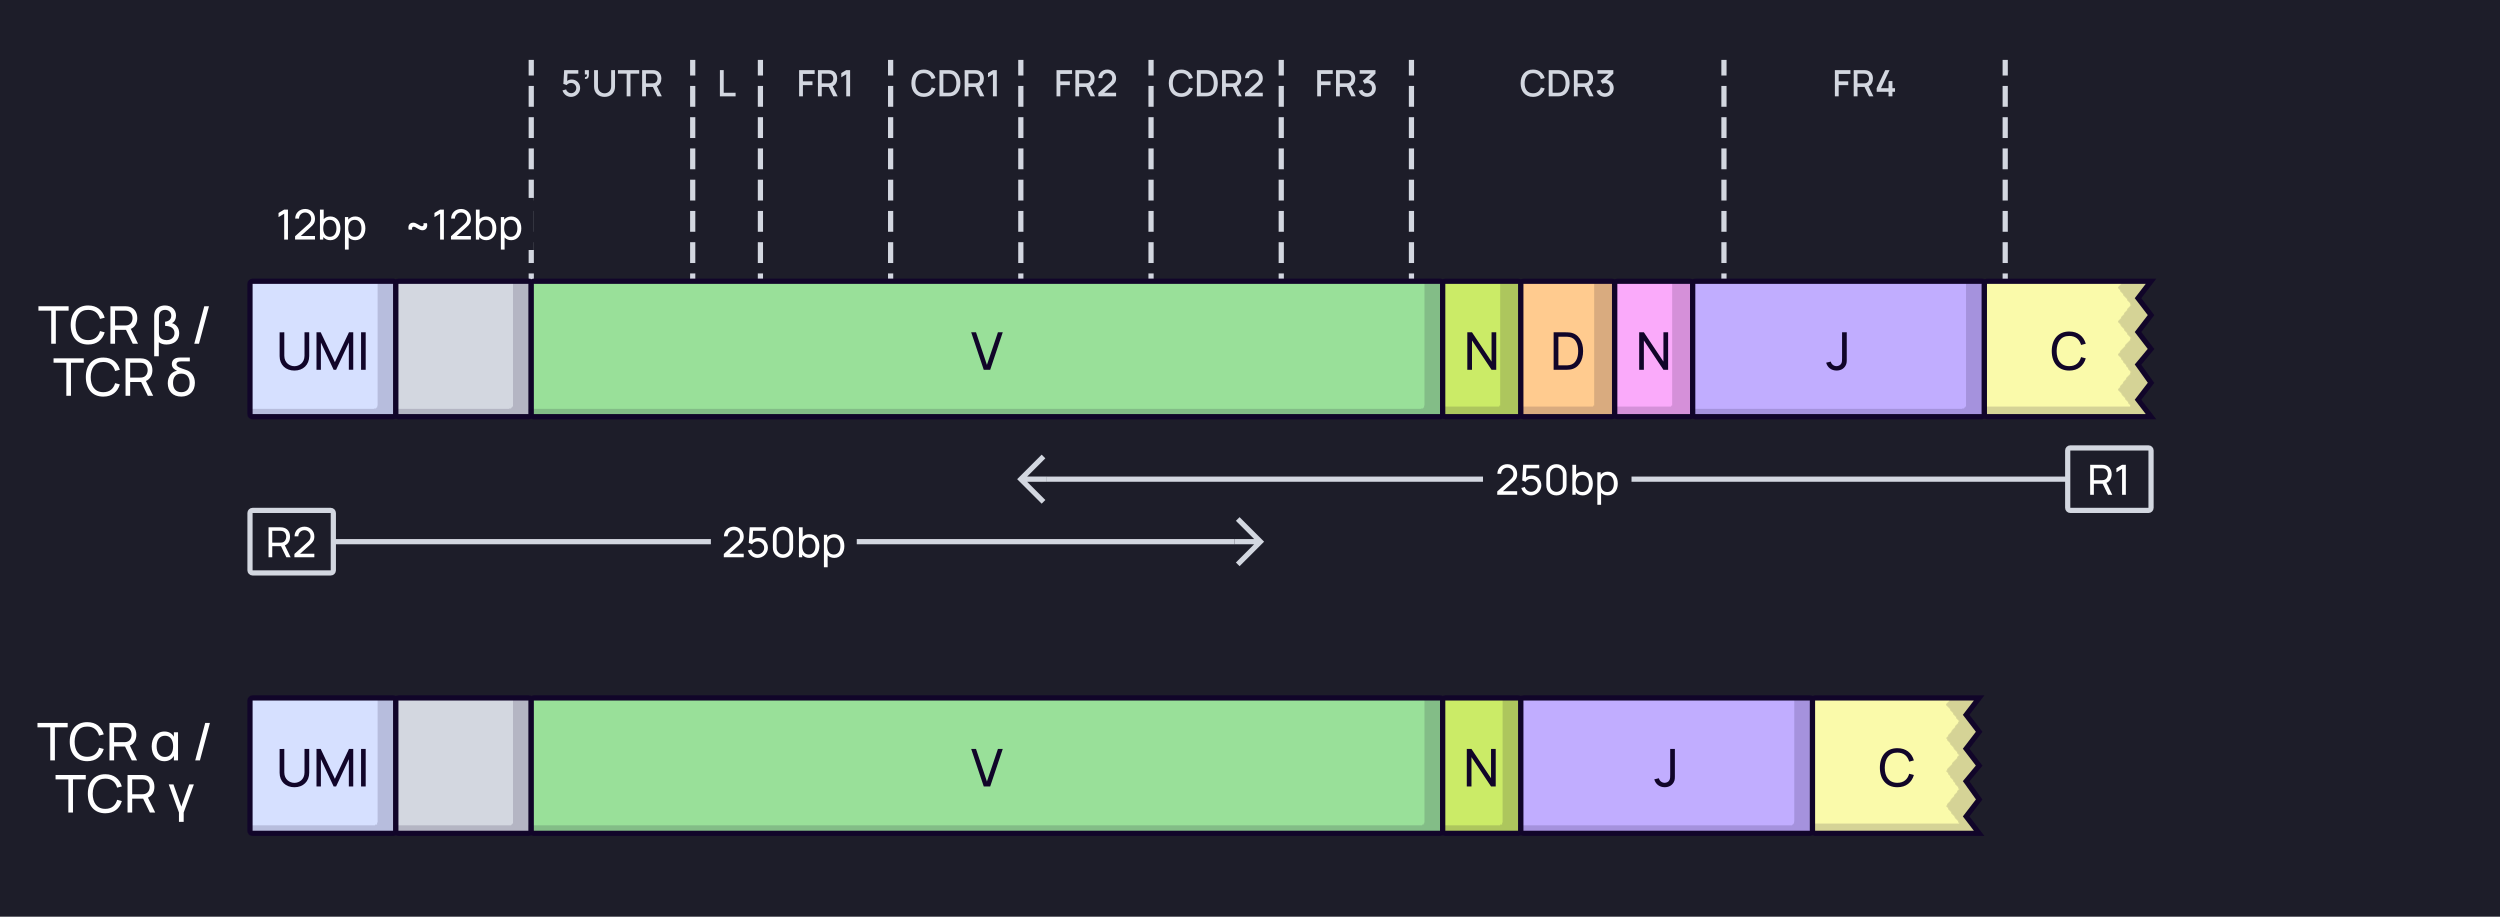
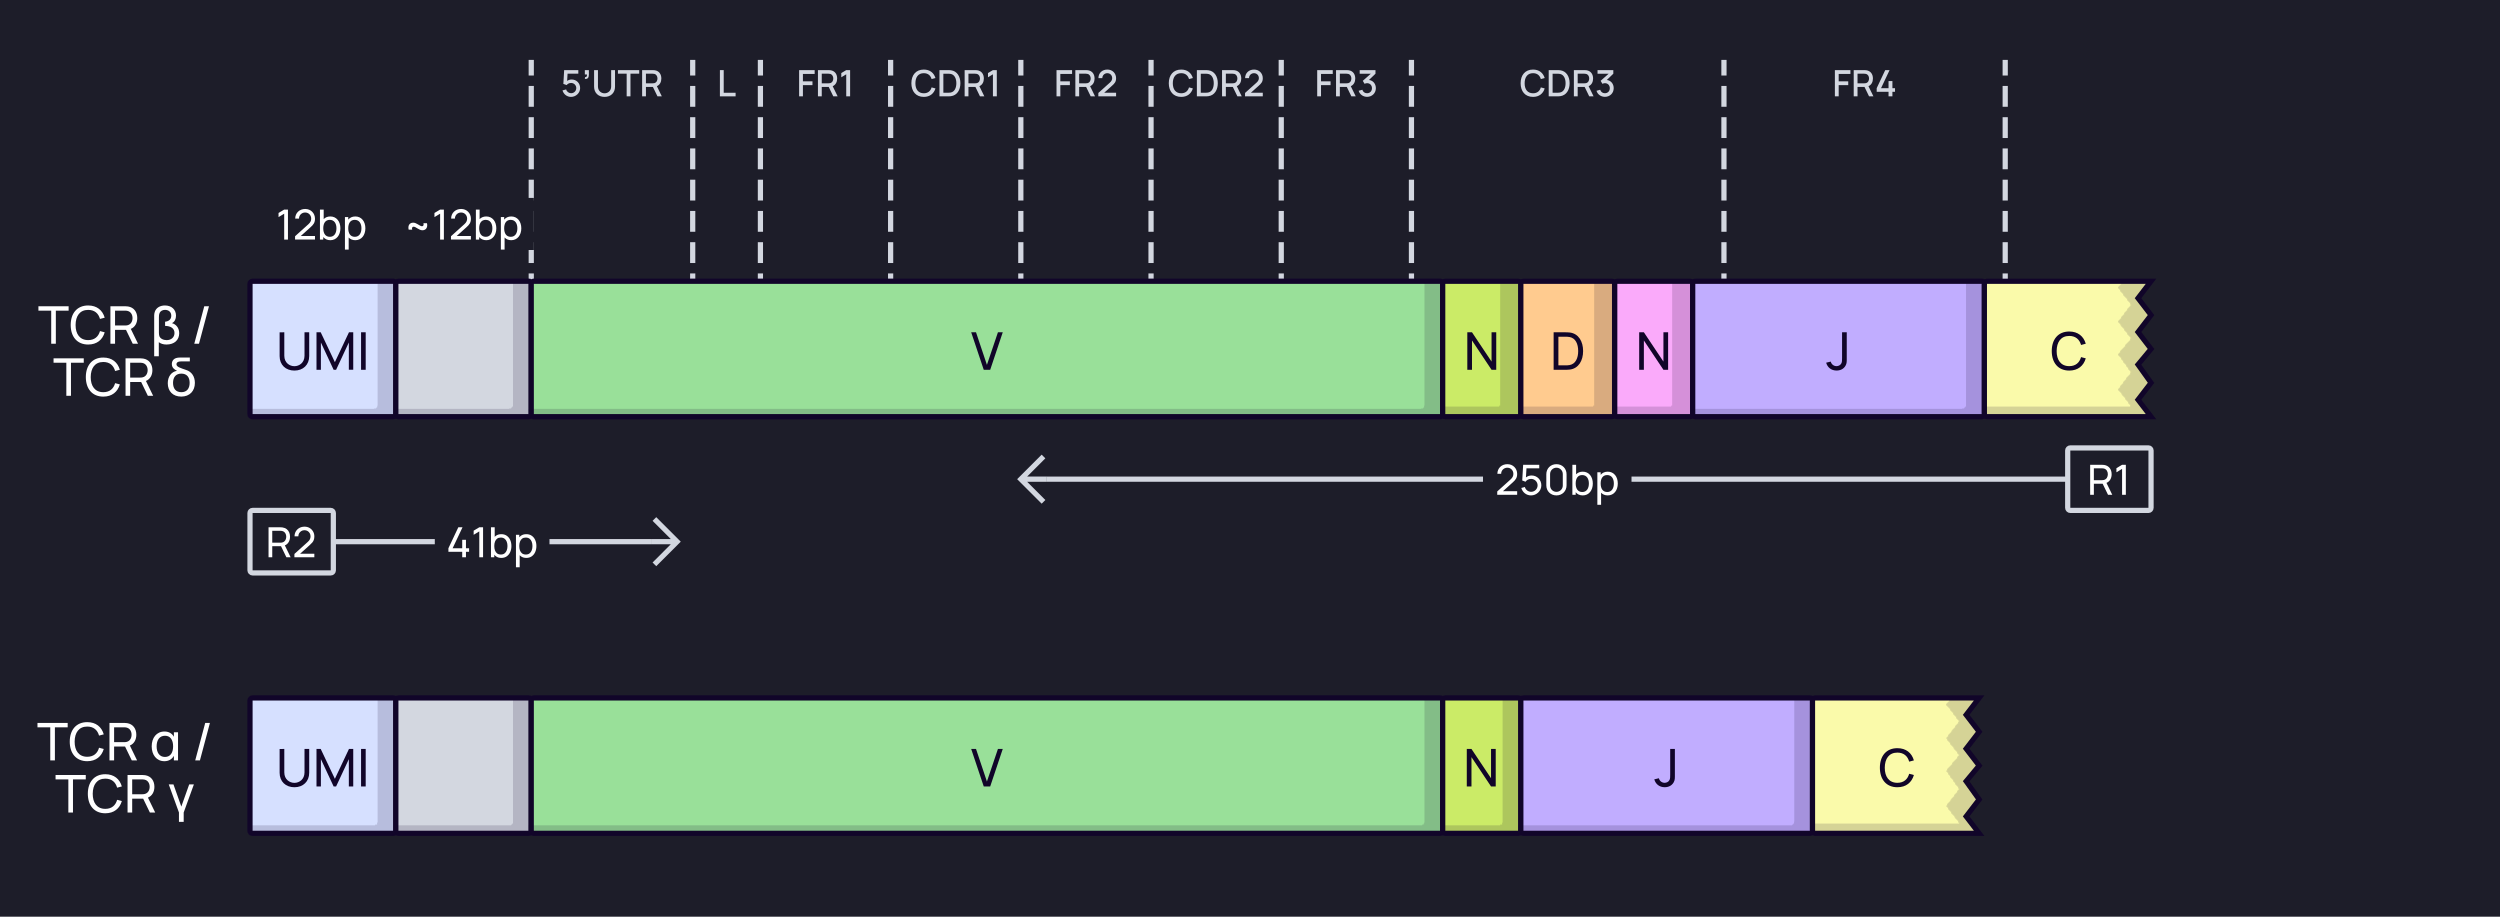
<svg xmlns="http://www.w3.org/2000/svg" width="960" height="352" viewBox="0 0 960 352" fill="none">
  <rect width="960" height="352" fill="#1D1D29" />
  <path d="M204 112V24" stroke="#D3D7E0" stroke-width="2" stroke-linecap="square" stroke-dasharray="6 6" />
  <path d="M219.268 37.21C221.151 37.21 222.768 35.705 222.768 33.829C222.768 31.939 221.382 30.525 219.499 30.525C218.904 30.525 218.274 30.714 217.777 31.071L217.945 28.299H222.075V26.92H216.636L216.328 32.219L217.602 32.667C217.917 32.247 218.484 31.855 219.31 31.855C220.388 31.855 221.291 32.723 221.291 33.829C221.291 34.907 220.416 35.796 219.31 35.796C218.47 35.796 217.637 35.229 217.406 34.333L215.999 34.711C216.412 36.181 217.714 37.21 219.268 37.21ZM224.672 29.629L224.581 30.28C225.589 30.462 226.128 29.846 226.128 28.747V26.92H224.581V28.607H225.386C225.456 29.202 225.281 29.678 224.672 29.629ZM232.15 37.21C234.523 37.21 236.168 35.663 236.168 33.29V26.92H234.684V33.213C234.684 34.914 233.417 35.831 232.15 35.831C230.897 35.831 229.616 34.935 229.616 33.213V26.92L228.132 26.927V33.29C228.132 35.663 229.777 37.21 232.15 37.21ZM240.639 37H242.102V28.299H245.455V26.92H237.286V28.299H240.639V37ZM246.576 37H248.039V33.381H250.713L252.47 37H254.143L252.239 33.094C253.38 32.597 253.954 31.491 253.954 30.147C253.954 28.516 253.114 27.235 251.427 26.976C251.161 26.934 250.846 26.92 250.65 26.92H246.576V37ZM248.039 31.995V28.299H250.594C250.776 28.299 251.021 28.313 251.231 28.369C252.127 28.579 252.463 29.405 252.463 30.147C252.463 30.889 252.127 31.715 251.231 31.932C251.021 31.981 250.776 31.995 250.594 31.995H248.039Z" fill="#D3D7E0" />
  <path d="M266 112V24" stroke="#D3D7E0" stroke-width="2" stroke-linecap="square" stroke-dasharray="6 6" />
  <path d="M276.442 37H282.469V35.621H277.905V26.92H276.442V37Z" fill="#D3D7E0" />
  <path d="M292 112V24" stroke="#D3D7E0" stroke-width="2" stroke-linecap="square" stroke-dasharray="6 6" />
  <path d="M306.858 37H308.321V32.695H311.989V31.225H308.321V28.383H312.829V26.92H306.858V37ZM314.09 37H315.553V33.381H318.227L319.984 37H321.657L319.753 33.094C320.894 32.597 321.468 31.491 321.468 30.147C321.468 28.516 320.628 27.235 318.941 26.976C318.675 26.934 318.36 26.92 318.164 26.92H314.09V37ZM315.553 31.995V28.299H318.108C318.29 28.299 318.535 28.313 318.745 28.369C319.641 28.579 319.977 29.405 319.977 30.147C319.977 30.889 319.641 31.715 318.745 31.932C318.535 31.981 318.29 31.995 318.108 31.995H315.553ZM324.953 37H326.444V26.92H324.953L323.056 28.054V29.685L324.953 28.53V37Z" fill="#D3D7E0" />
  <path d="M342 112V24" stroke="#D3D7E0" stroke-width="2" stroke-linecap="square" stroke-dasharray="6 6" />
  <path d="M354.735 37.21C357.059 37.21 358.62 35.943 359.215 33.955L357.731 33.556C357.332 34.963 356.331 35.817 354.735 35.817C352.593 35.817 351.501 34.27 351.515 31.96C351.522 29.65 352.593 28.103 354.735 28.103C356.331 28.103 357.332 28.957 357.731 30.364L359.215 29.965C358.62 27.977 357.059 26.71 354.735 26.71C351.711 26.71 349.968 28.845 349.968 31.96C349.968 35.075 351.711 37.21 354.735 37.21ZM360.754 37H363.911C364.093 37 364.695 37 365.164 36.937C367.53 36.636 368.79 34.529 368.79 31.96C368.79 29.391 367.53 27.284 365.164 26.983C364.695 26.92 364.093 26.92 363.911 26.92H360.754V37ZM362.252 35.607V28.313H363.911C364.219 28.313 364.723 28.32 365.059 28.383C366.571 28.663 367.236 30.189 367.236 31.96C367.236 33.689 366.599 35.243 365.059 35.537C364.723 35.6 364.233 35.607 363.911 35.607H362.252ZM370.42 37H371.883V33.381H374.557L376.314 37H377.987L376.083 33.094C377.224 32.597 377.798 31.491 377.798 30.147C377.798 28.516 376.958 27.235 375.271 26.976C375.005 26.934 374.69 26.92 374.494 26.92H370.42V37ZM371.883 31.995V28.299H374.438C374.62 28.299 374.865 28.313 375.075 28.369C375.971 28.579 376.307 29.405 376.307 30.147C376.307 30.889 375.971 31.715 375.075 31.932C374.865 31.981 374.62 31.995 374.438 31.995H371.883ZM381.283 37H382.774V26.92H381.283L379.386 28.054V29.685L381.283 28.53V37Z" fill="#D3D7E0" />
  <path d="M392 112V24" stroke="#D3D7E0" stroke-width="2" stroke-linecap="square" stroke-dasharray="6 6" />
  <path d="M405.703 37H407.166V32.695H410.834V31.225H407.166V28.383H411.674V26.92H405.703V37ZM412.935 37H414.398V33.381H417.072L418.829 37H420.502L418.598 33.094C419.739 32.597 420.313 31.491 420.313 30.147C420.313 28.516 419.473 27.235 417.786 26.976C417.52 26.934 417.205 26.92 417.009 26.92H412.935V37ZM414.398 31.995V28.299H416.953C417.135 28.299 417.38 28.313 417.59 28.369C418.486 28.579 418.822 29.405 418.822 30.147C418.822 30.889 418.486 31.715 417.59 31.932C417.38 31.981 417.135 31.995 416.953 31.995H414.398ZM421.761 36.993H428.579V35.6H424.022L426.941 32.996C428.033 32.037 428.579 31.407 428.579 30.028C428.579 28.117 427.144 26.71 425.24 26.71C423.231 26.71 421.796 28.047 421.796 30H423.294C423.28 28.985 424.092 28.103 425.212 28.103C426.297 28.103 427.074 28.929 427.074 30.007C427.074 30.581 426.864 31.127 426.157 31.757L421.768 35.691L421.761 36.993Z" fill="#D3D7E0" />
  <path d="M442 112V24" stroke="#D3D7E0" stroke-width="2" stroke-linecap="square" stroke-dasharray="6 6" />
  <path d="M453.58 37.21C455.904 37.21 457.465 35.943 458.06 33.955L456.576 33.556C456.177 34.963 455.176 35.817 453.58 35.817C451.438 35.817 450.346 34.27 450.36 31.96C450.367 29.65 451.438 28.103 453.58 28.103C455.176 28.103 456.177 28.957 456.576 30.364L458.06 29.965C457.465 27.977 455.904 26.71 453.58 26.71C450.556 26.71 448.813 28.845 448.813 31.96C448.813 35.075 450.556 37.21 453.58 37.21ZM459.599 37H462.756C462.938 37 463.54 37 464.009 36.937C466.375 36.636 467.635 34.529 467.635 31.96C467.635 29.391 466.375 27.284 464.009 26.983C463.54 26.92 462.938 26.92 462.756 26.92H459.599V37ZM461.097 35.607V28.313H462.756C463.064 28.313 463.568 28.32 463.904 28.383C465.416 28.663 466.081 30.189 466.081 31.96C466.081 33.689 465.444 35.243 463.904 35.537C463.568 35.6 463.078 35.607 462.756 35.607H461.097ZM469.265 37H470.728V33.381H473.402L475.159 37H476.832L474.928 33.094C476.069 32.597 476.643 31.491 476.643 30.147C476.643 28.516 475.803 27.235 474.116 26.976C473.85 26.934 473.535 26.92 473.339 26.92H469.265V37ZM470.728 31.995V28.299H473.283C473.465 28.299 473.71 28.313 473.92 28.369C474.816 28.579 475.152 29.405 475.152 30.147C475.152 30.889 474.816 31.715 473.92 31.932C473.71 31.981 473.465 31.995 473.283 31.995H470.728ZM478.091 36.993H484.909V35.6H480.352L483.271 32.996C484.363 32.037 484.909 31.407 484.909 30.028C484.909 28.117 483.474 26.71 481.57 26.71C479.561 26.71 478.126 28.047 478.126 30H479.624C479.61 28.985 480.422 28.103 481.542 28.103C482.627 28.103 483.404 28.929 483.404 30.007C483.404 30.581 483.194 31.127 482.487 31.757L478.098 35.691L478.091 36.993Z" fill="#D3D7E0" />
  <path d="M492 112V24" stroke="#D3D7E0" stroke-width="2" stroke-linecap="square" stroke-dasharray="6 6" />
  <path d="M505.805 37H507.268V32.695H510.936V31.225H507.268V28.383H511.776V26.92H505.805V37ZM513.038 37H514.501V33.381H517.175L518.932 37H520.605L518.701 33.094C519.842 32.597 520.416 31.491 520.416 30.147C520.416 28.516 519.576 27.235 517.889 26.976C517.623 26.934 517.308 26.92 517.112 26.92H513.038V37ZM514.501 31.995V28.299H517.056C517.238 28.299 517.483 28.313 517.693 28.369C518.589 28.579 518.925 29.405 518.925 30.147C518.925 30.889 518.589 31.715 517.693 31.932C517.483 31.981 517.238 31.995 517.056 31.995H514.501ZM524.964 37.189C526.847 37.189 528.331 35.796 528.331 33.871C528.331 32.233 527.323 30.924 525.692 30.707L528.184 28.313V26.92H522.122V28.313H526.392L523.312 31.036L523.998 32.191C524.285 32.037 524.628 31.939 524.95 31.939C526.07 31.939 526.833 32.751 526.833 33.871C526.833 34.984 526.07 35.789 524.964 35.803C524.138 35.81 523.403 35.341 523.137 34.466L521.723 34.858C522.15 36.293 523.466 37.189 524.964 37.189Z" fill="#D3D7E0" />
  <path d="M542 112V24" stroke="#D3D7E0" stroke-width="2" stroke-linecap="square" stroke-dasharray="6 6" />
  <path d="M588.682 37.21C591.006 37.21 592.567 35.943 593.162 33.955L591.678 33.556C591.279 34.963 590.278 35.817 588.682 35.817C586.54 35.817 585.448 34.27 585.462 31.96C585.469 29.65 586.54 28.103 588.682 28.103C590.278 28.103 591.279 28.957 591.678 30.364L593.162 29.965C592.567 27.977 591.006 26.71 588.682 26.71C585.658 26.71 583.915 28.845 583.915 31.96C583.915 35.075 585.658 37.21 588.682 37.21ZM594.702 37H597.859C598.041 37 598.643 37 599.112 36.937C601.478 36.636 602.738 34.529 602.738 31.96C602.738 29.391 601.478 27.284 599.112 26.983C598.643 26.92 598.041 26.92 597.859 26.92H594.702V37ZM596.2 35.607V28.313H597.859C598.167 28.313 598.671 28.32 599.007 28.383C600.519 28.663 601.184 30.189 601.184 31.96C601.184 33.689 600.547 35.243 599.007 35.537C598.671 35.6 598.181 35.607 597.859 35.607H596.2ZM604.368 37H605.831V33.381H608.505L610.262 37H611.935L610.031 33.094C611.172 32.597 611.746 31.491 611.746 30.147C611.746 28.516 610.906 27.235 609.219 26.976C608.953 26.934 608.638 26.92 608.442 26.92H604.368V37ZM605.831 31.995V28.299H608.386C608.568 28.299 608.813 28.313 609.023 28.369C609.919 28.579 610.255 29.405 610.255 30.147C610.255 30.889 609.919 31.715 609.023 31.932C608.813 31.981 608.568 31.995 608.386 31.995H605.831ZM616.294 37.189C618.177 37.189 619.661 35.796 619.661 33.871C619.661 32.233 618.653 30.924 617.022 30.707L619.514 28.313V26.92H613.452V28.313H617.722L614.642 31.036L615.328 32.191C615.615 32.037 615.958 31.939 616.28 31.939C617.4 31.939 618.163 32.751 618.163 33.871C618.163 34.984 617.4 35.789 616.294 35.803C615.468 35.81 614.733 35.341 614.467 34.466L613.053 34.858C613.48 36.293 614.796 37.189 616.294 37.189Z" fill="#D3D7E0" />
  <path d="M662 112V24" stroke="#D3D7E0" stroke-width="2" stroke-linecap="square" stroke-dasharray="6 6" />
  <path d="M704.593 37H706.056V32.695H709.724V31.225H706.056V28.383H710.564V26.92H704.593V37ZM711.826 37H713.289V33.381H715.963L717.72 37H719.393L717.489 33.094C718.63 32.597 719.204 31.491 719.204 30.147C719.204 28.516 718.364 27.235 716.677 26.976C716.411 26.934 716.096 26.92 715.9 26.92H711.826V37ZM713.289 31.995V28.299H715.844C716.026 28.299 716.271 28.313 716.481 28.369C717.377 28.579 717.713 29.405 717.713 30.147C717.713 30.889 717.377 31.715 716.481 31.932C716.271 31.981 716.026 31.995 715.844 31.995H713.289ZM725.201 37H726.685V35.243H727.686V33.857H726.685V31.127H725.201V33.857H722.324L725.6 26.92H723.927L720.651 33.857V35.243H725.201V37Z" fill="#D3D7E0" />
  <path d="M770 112V24" stroke="#D3D7E0" stroke-width="2" stroke-linecap="square" stroke-dasharray="6 6" />
  <rect width="43" height="20" transform="translate(102 76)" fill="#1D1D29" />
  <path d="M109.128 92H110.576V80.48H109.128L106.96 81.776V83.368L109.128 82.056V92ZM113.3 91.992H120.956V90.632H115.492L119.204 87.296C120.388 86.248 120.956 85.488 120.956 83.976C120.956 81.856 119.34 80.24 117.204 80.24C114.988 80.24 113.356 81.784 113.356 83.952H114.812C114.796 82.696 115.804 81.6 117.18 81.6C118.508 81.6 119.5 82.632 119.5 83.96C119.5 84.688 119.268 85.352 118.42 86.112L113.308 90.712L113.3 91.992ZM126.838 92.24C129.254 92.24 130.71 90.264 130.71 87.672C130.71 85.08 129.246 83.12 126.846 83.12C125.766 83.12 124.91 83.496 124.294 84.144V80.48H122.862V92H124.134V91.024C124.766 91.784 125.67 92.24 126.838 92.24ZM124.134 87.672C124.134 85.76 124.934 84.424 126.622 84.424C128.382 84.424 129.198 85.848 129.198 87.672C129.198 89.512 128.366 90.936 126.662 90.936C124.918 90.936 124.134 89.568 124.134 87.672ZM136.432 92.24C138.848 92.24 140.304 90.264 140.304 87.672C140.304 85.08 138.84 83.12 136.44 83.12C135.264 83.12 134.36 83.568 133.728 84.328V83.36H132.456V95.84H133.888V91.2C134.504 91.856 135.36 92.24 136.432 92.24ZM133.728 87.672C133.728 85.76 134.528 84.424 136.216 84.424C137.976 84.424 138.792 85.848 138.792 87.672C138.792 89.512 137.96 90.936 136.256 90.936C134.512 90.936 133.728 89.568 133.728 87.672Z" fill="white" />
  <g filter="url(#filter0_i_5913_39888)">
    <rect x="96" y="108" width="56" height="52" rx="1" fill="#D6E0FF" />
    <path d="M113.053 142.3C116.393 142.3 118.733 140.1 118.733 136.75V127.6H116.933V136.6C116.933 139.31 114.893 140.62 113.053 140.62C111.233 140.62 109.173 139.33 109.173 136.6V127.6L107.373 127.61V136.75C107.373 140.11 109.713 142.3 113.053 142.3ZM121.533 142H123.223V131.51L128.113 142H129.063L133.953 131.51V141.99H135.643V127.6H134.003L128.593 139.07L123.153 127.6H121.533V142ZM138.647 142H140.427V127.6H138.647V142Z" fill="#110529" />
    <rect x="96" y="108" width="56" height="52" rx="1" stroke="#110529" stroke-width="2" stroke-linecap="round" />
  </g>
  <g filter="url(#filter1_i_5913_39888)">
    <rect x="152" y="108" width="52" height="52" rx="1" fill="#D3D7E0" />
    <rect x="152" y="108" width="52" height="52" rx="1" stroke="#110529" stroke-width="2" stroke-linecap="round" />
  </g>
  <g filter="url(#filter2_i_5913_39888)">
    <rect x="204" y="108" width="350" height="52" rx="1" fill="#99E099" />
    <path d="M377.758 142H380.238L385.058 127.6H383.208L378.978 140.11L374.788 127.6H372.938L377.758 142Z" fill="#110529" />
    <rect x="204" y="108" width="350" height="52" rx="1" stroke="#110529" stroke-width="2" stroke-linecap="round" />
  </g>
  <g filter="url(#filter3_i_5913_39888)">
    <rect x="554" y="108" width="30" height="52" rx="1" fill="#CBEB67" />
  </g>
  <rect x="554" y="108" width="30" height="52" rx="1" stroke="#110529" stroke-width="2" stroke-linecap="round" />
  <g filter="url(#filter4_i_5913_39888)">
    <rect x="620" y="108" width="30" height="52" rx="1" fill="#FAAAFA" />
  </g>
  <rect x="620" y="108" width="30" height="52" rx="1" stroke="#110529" stroke-width="2" stroke-linecap="round" />
  <g filter="url(#filter5_i_5913_39888)">
    <rect x="584" y="108" width="36" height="52" rx="1" fill="#FFCB8F" />
  </g>
  <rect x="584" y="108" width="36" height="52" rx="1" stroke="#110529" stroke-width="2" stroke-linecap="round" />
  <path d="M563.447 142H565.247V130.74L572.757 142H574.557V127.6H572.757V138.85L565.247 127.6H563.447V142Z" fill="#110529" />
  <path d="M629.447 142H631.247V130.74L638.757 142H640.557V127.6H638.757V138.85L631.247 127.6H629.447V142Z" fill="#110529" />
  <path d="M596.593 142H601.033C601.303 142 602.183 142 602.853 141.91C606.183 141.47 607.913 138.48 607.913 134.8C607.913 131.13 606.183 128.13 602.853 127.69C602.173 127.6 601.313 127.6 601.033 127.6H596.593V142ZM598.423 140.3V129.3H601.033C601.513 129.3 602.233 129.32 602.703 129.41C605.033 129.83 606.023 132.08 606.023 134.8C606.023 137.47 605.063 139.76 602.703 140.19C602.233 140.28 601.533 140.3 601.033 140.3H598.423Z" fill="#110529" />
  <g filter="url(#filter6_i_5913_39888)">
    <rect x="650" y="108" width="112" height="52" rx="1" fill="#C1ADFF" />
    <path d="M705.244 142.29C706.694 142.29 707.954 141.7 708.684 140.43C709.214 139.51 709.154 138.72 709.154 137.48V127.6H707.354V137.48C707.354 138.37 707.354 138.99 707.094 139.51C706.704 140.29 705.884 140.6 705.204 140.6C704.134 140.6 703.224 139.83 703.014 138.85L701.244 139.27C701.754 141.11 703.224 142.29 705.244 142.29Z" fill="#110529" />
    <rect x="650" y="108" width="112" height="52" rx="1" stroke="#110529" stroke-width="2" stroke-linecap="round" />
  </g>
  <g filter="url(#filter7_i_5913_39888)">
    <path d="M826 108H763.6C763.04 108 762.76 108 762.546 108.109C762.358 108.205 762.205 108.358 762.109 108.546C762 108.76 762 109.04 762 109.6V158.4C762 158.96 762 159.24 762.109 159.454C762.205 159.642 762.358 159.795 762.546 159.891C762.76 160 763.04 160 763.6 160H826L821 153.5L826 147L821 140L826 134L821 127.5L826 121L821 114.5L826 108Z" fill="#FAFAAA" />
  </g>
  <path d="M826 108H763.6C763.04 108 762.76 108 762.546 108.109C762.358 108.205 762.205 108.358 762.109 108.546C762 108.76 762 109.04 762 109.6V158.4C762 158.96 762 159.24 762.109 159.454C762.205 159.642 762.358 159.795 762.546 159.891C762.76 160 763.04 160 763.6 160H826L821 153.5L826 147L821 140L826 134L821 127.5L826 121L821 114.5L826 108Z" stroke="#110529" stroke-width="2" stroke-linecap="round" />
  <path d="M794.593 142.3C797.923 142.3 800.113 140.47 800.933 137.61L799.123 137.13C798.533 139.27 797.023 140.6 794.593 140.6C791.373 140.6 789.733 138.25 789.753 134.8C789.773 131.35 791.373 129 794.593 129C797.023 129 798.533 130.33 799.123 132.47L800.933 131.99C800.113 129.13 797.923 127.3 794.593 127.3C790.283 127.3 787.873 130.36 787.873 134.8C787.873 139.24 790.283 142.3 794.593 142.3Z" fill="#110529" />
  <rect width="54" height="20" transform="translate(151 76)" fill="#1D1D29" />
  <path d="M162.192 88.424C163.68 88.424 164.328 87.2 163.952 85.704H162.6C162.792 86.352 162.576 86.88 162.072 86.88C161.176 86.88 160.008 85.504 158.672 85.504C157.208 85.504 156.552 86.704 156.928 88.2H158.28C158.096 87.616 158.256 87.048 158.808 87.048C159.704 87.048 160.872 88.424 162.192 88.424ZM169.003 92H170.451V80.48H169.003L166.835 81.776V83.368L169.003 82.056V92ZM173.175 91.992H180.831V90.632H175.367L179.079 87.296C180.263 86.248 180.831 85.488 180.831 83.976C180.831 81.856 179.215 80.24 177.079 80.24C174.863 80.24 173.231 81.784 173.231 83.952H174.687C174.671 82.696 175.679 81.6 177.055 81.6C178.383 81.6 179.375 82.632 179.375 83.96C179.375 84.688 179.143 85.352 178.295 86.112L173.183 90.712L173.175 91.992ZM186.713 92.24C189.129 92.24 190.585 90.264 190.585 87.672C190.585 85.08 189.121 83.12 186.721 83.12C185.641 83.12 184.785 83.496 184.169 84.144V80.48H182.737V92H184.009V91.024C184.641 91.784 185.545 92.24 186.713 92.24ZM184.009 87.672C184.009 85.76 184.809 84.424 186.497 84.424C188.257 84.424 189.073 85.848 189.073 87.672C189.073 89.512 188.241 90.936 186.537 90.936C184.793 90.936 184.009 89.568 184.009 87.672ZM196.307 92.24C198.723 92.24 200.179 90.264 200.179 87.672C200.179 85.08 198.715 83.12 196.315 83.12C195.139 83.12 194.235 83.568 193.603 84.328V83.36H192.331V95.84H193.763V91.2C194.379 91.856 195.235 92.24 196.307 92.24ZM193.603 87.672C193.603 85.76 194.403 84.424 196.091 84.424C197.851 84.424 198.667 85.848 198.667 87.672C198.667 89.512 197.835 90.936 196.131 90.936C194.387 90.936 193.603 89.568 193.603 87.672Z" fill="white" />
  <path d="M19.301 292H21.081V279.29H25.991V277.6H14.391V279.29H19.301V292ZM33.504 292.3C36.834 292.3 39.024 290.47 39.844 287.61L38.034 287.13C37.444 289.27 35.934 290.6 33.504 290.6C30.284 290.6 28.644 288.25 28.664 284.8C28.684 281.35 30.284 279 33.504 279C35.934 279 37.444 280.33 38.034 282.47L39.844 281.99C39.024 279.13 36.834 277.3 33.504 277.3C29.194 277.3 26.784 280.36 26.784 284.8C26.784 289.24 29.194 292.3 33.504 292.3ZM42.037 292H43.817V286.68H48.027L50.607 292H52.647L49.867 286.29C51.497 285.61 52.347 284.04 52.347 282.14C52.347 279.85 51.117 278.04 48.787 277.68C48.417 277.62 48.007 277.6 47.727 277.6H42.037V292ZM43.817 284.99V279.29H47.667C47.917 279.29 48.267 279.31 48.567 279.38C49.947 279.69 50.527 280.94 50.527 282.14C50.527 283.34 49.947 284.59 48.567 284.9C48.267 284.97 47.917 284.99 47.667 284.99H43.817ZM63.123 292.3C64.763 292.3 66.073 291.54 66.773 290.24V292H68.363V281.2H66.773V282.93C66.083 281.65 64.823 280.9 63.173 280.9C60.073 280.9 58.253 283.35 58.253 286.6C58.253 289.83 60.063 292.3 63.123 292.3ZM60.143 286.6C60.143 284.19 61.253 282.53 63.363 282.53C65.473 282.53 66.473 284.2 66.473 286.59C66.473 288.96 65.483 290.67 63.343 290.67C61.173 290.67 60.143 288.88 60.143 286.6ZM78.802 277.6L74.962 292H76.772L80.612 277.6H78.802ZM26.245 312H28.025V299.29H32.935V297.6H21.335V299.29H26.245V312ZM40.447 312.3C43.777 312.3 45.967 310.47 46.787 307.61L44.977 307.13C44.387 309.27 42.877 310.6 40.447 310.6C37.227 310.6 35.587 308.25 35.607 304.8C35.627 301.35 37.227 299 40.447 299C42.877 299 44.387 300.33 44.977 302.47L46.787 301.99C45.967 299.13 43.777 297.3 40.447 297.3C36.137 297.3 33.727 300.36 33.727 304.8C33.727 309.24 36.137 312.3 40.447 312.3ZM48.98 312H50.76V306.68H54.97L57.55 312H59.59L56.81 306.29C58.44 305.61 59.29 304.04 59.29 302.14C59.29 299.85 58.06 298.04 55.73 297.68C55.36 297.62 54.95 297.6 54.67 297.6H48.98V312ZM50.76 304.99V299.29H54.61C54.86 299.29 55.21 299.31 55.51 299.38C56.89 299.69 57.47 300.94 57.47 302.14C57.47 303.34 56.89 304.59 55.51 304.9C55.21 304.97 54.86 304.99 54.61 304.99H50.76ZM68.716 315.6H70.537V312L74.457 301.2H72.656L69.626 309.73L66.606 301.2H64.796L68.716 312V315.6Z" fill="white" />
  <path d="M19.663 132H21.443V119.29H26.353V117.6H14.753V119.29H19.663V132ZM33.865 132.3C37.195 132.3 39.385 130.47 40.205 127.61L38.395 127.13C37.805 129.27 36.295 130.6 33.865 130.6C30.645 130.6 29.005 128.25 29.025 124.8C29.045 121.35 30.645 119 33.865 119C36.295 119 37.805 120.33 38.395 122.47L40.205 121.99C39.385 119.13 37.195 117.3 33.865 117.3C29.555 117.3 27.145 120.36 27.145 124.8C27.145 129.24 29.555 132.3 33.865 132.3ZM42.398 132H44.178V126.68H48.388L50.968 132H53.008L50.228 126.29C51.858 125.61 52.708 124.04 52.708 122.14C52.708 119.85 51.478 118.04 49.148 117.68C48.778 117.62 48.368 117.6 48.088 117.6H42.398V132ZM44.178 124.99V119.29H48.028C48.278 119.29 48.628 119.31 48.928 119.38C50.308 119.69 50.888 120.94 50.888 122.14C50.888 123.34 50.308 124.59 48.928 124.9C48.628 124.97 48.278 124.99 48.028 124.99H44.178ZM59.205 121.2V136.8H60.984V131.39C61.694 131.96 62.684 132.3 63.914 132.3C66.965 132.3 68.814 130.57 68.814 127.95C68.814 125.74 67.415 124.44 66.025 124.09C67.075 123.58 67.585 122.5 67.585 121.22C67.585 118.84 65.835 117.3 63.344 117.3C61.484 117.3 59.955 118.16 59.425 119.78C59.275 120.23 59.205 120.71 59.205 121.2ZM61.025 127.71V121.86C61.025 121.44 61.044 120.8 61.255 120.28C61.614 119.35 62.495 118.99 63.385 118.99C64.764 118.99 65.764 119.82 65.764 121.24C65.764 122.67 64.764 123.4 63.395 123.54V125.14C65.585 125.18 67.004 126.1 67.004 127.87C67.004 129.52 65.764 130.61 63.995 130.61C62.745 130.61 61.505 130.04 61.175 129.01C61.054 128.64 61.025 128.1 61.025 127.71ZM78.44 117.6L74.6 132H76.41L80.25 117.6H78.44ZM25.473 152H27.253V139.29H32.163V137.6H20.563V139.29H25.473V152ZM39.675 152.3C43.005 152.3 45.196 150.47 46.016 147.61L44.206 147.13C43.615 149.27 42.105 150.6 39.675 150.6C36.456 150.6 34.816 148.25 34.836 144.8C34.855 141.35 36.456 139 39.675 139C42.105 139 43.615 140.33 44.206 142.47L46.016 141.99C45.196 139.13 43.005 137.3 39.675 137.3C35.365 137.3 32.956 140.36 32.956 144.8C32.956 149.24 35.365 152.3 39.675 152.3ZM48.209 152H49.989V146.68H54.199L56.779 152H58.819L56.039 146.29C57.669 145.61 58.519 144.04 58.519 142.14C58.519 139.85 57.289 138.04 54.959 137.68C54.589 137.62 54.179 137.6 53.899 137.6H48.209V152ZM49.989 144.99V139.29H53.839C54.089 139.29 54.439 139.31 54.739 139.38C56.119 139.69 56.699 140.94 56.699 142.14C56.699 143.34 56.119 144.59 54.739 144.9C54.439 144.97 54.089 144.99 53.839 144.99H49.989ZM69.595 152.29C72.845 152.29 74.835 150.14 74.835 147.03C74.835 144.57 73.585 142.7 71.435 142.05C69.385 141.33 67.755 140.92 67.755 139.87C67.755 139.33 68.145 139.01 68.695 138.87C68.985 138.8 69.325 138.78 69.735 138.78H72.895V137.3H69.335C68.885 137.3 68.515 137.3 68.115 137.38C66.535 137.64 65.985 138.76 65.985 139.8C65.985 141.11 66.865 141.88 67.975 142.39C65.725 142.77 64.425 144.69 64.425 147.17C64.425 150.24 66.405 152.29 69.595 152.29ZM66.445 147.03C66.445 144.88 67.495 143.47 69.635 143.47C71.735 143.47 72.825 144.83 72.825 147.01C72.825 149.18 71.755 150.6 69.635 150.6C67.555 150.6 66.445 149.25 66.445 147.03Z" fill="white" />
  <path d="M392 184L391.293 184.707L390.586 184L391.293 183.293L392 184ZM399.293 175.293L400 174.586L401.414 176L400.707 176.707L399.293 175.293ZM400.707 191.293L401.414 192L400 193.414L399.293 192.707L400.707 191.293ZM402 185L392 185L392 183L402 183L402 185ZM391.293 183.293L399.293 175.293L400.707 176.707L392.707 184.707L391.293 183.293ZM392.707 183.293L400.707 191.293L399.293 192.707L391.293 184.707L392.707 183.293Z" fill="#D3D7E0" />
  <path d="M569.5 184H402" stroke="#D3D7E0" stroke-width="2" />
  <rect width="57" height="20" transform="translate(569.5 174)" fill="#1D1D29" />
  <path d="M574.933 189.992H582.589V188.632H577.125L580.837 185.296C582.021 184.248 582.589 183.488 582.589 181.976C582.589 179.856 580.973 178.24 578.837 178.24C576.621 178.24 574.989 179.784 574.989 181.952H576.445C576.429 180.696 577.437 179.6 578.813 179.6C580.141 179.6 581.133 180.632 581.133 181.96C581.133 182.688 580.901 183.352 580.053 184.112L574.941 188.712L574.933 189.992ZM587.911 190.24C590.055 190.24 591.871 188.504 591.871 186.376C591.871 184.232 590.247 182.584 588.111 182.584C587.335 182.584 586.559 182.848 585.959 183.328L586.167 179.832H591.071V178.48H584.887L584.535 184.504L585.799 184.984C586.215 184.384 586.935 183.896 587.951 183.896C589.295 183.896 590.439 184.984 590.439 186.376C590.439 187.728 589.351 188.856 587.951 188.856C586.879 188.856 585.839 188.144 585.551 187.008L584.183 187.376C584.647 189.056 586.127 190.24 587.911 190.24ZM597.672 190.24C599.912 190.24 601.56 188.592 601.56 186.352V182.128C601.56 179.888 599.912 178.24 597.672 178.24C595.432 178.24 593.784 179.888 593.784 182.128V186.352C593.784 188.592 595.432 190.24 597.672 190.24ZM595.232 186.432V182.04C595.232 180.688 596.32 179.6 597.672 179.6C599.024 179.6 600.112 180.688 600.112 182.04V186.432C600.112 187.784 599.024 188.872 597.672 188.872C596.32 188.872 595.232 187.784 595.232 186.432ZM607.768 190.24C610.184 190.24 611.64 188.264 611.64 185.672C611.64 183.08 610.176 181.12 607.776 181.12C606.696 181.12 605.84 181.496 605.224 182.144V178.48H603.792V190H605.064V189.024C605.696 189.784 606.6 190.24 607.768 190.24ZM605.064 185.672C605.064 183.76 605.864 182.424 607.552 182.424C609.312 182.424 610.128 183.848 610.128 185.672C610.128 187.512 609.296 188.936 607.592 188.936C605.848 188.936 605.064 187.568 605.064 185.672ZM617.361 190.24C619.777 190.24 621.233 188.264 621.233 185.672C621.233 183.08 619.769 181.12 617.369 181.12C616.193 181.12 615.289 181.568 614.657 182.328V181.36H613.385V193.84H614.817V189.2C615.433 189.856 616.289 190.24 617.361 190.24ZM614.657 185.672C614.657 183.76 615.457 182.424 617.145 182.424C618.905 182.424 619.721 183.848 619.721 185.672C619.721 187.512 618.889 188.936 617.185 188.936C615.441 188.936 614.657 187.568 614.657 185.672Z" fill="white" />
  <path d="M794 184H626.5" stroke="#D3D7E0" stroke-width="2" />
  <path d="M802.62 190H804.044V185.744H807.412L809.476 190H811.108L808.884 185.432C810.188 184.888 810.868 183.632 810.868 182.112C810.868 180.28 809.884 178.832 808.02 178.544C807.724 178.496 807.396 178.48 807.172 178.48H802.62V190ZM804.044 184.392V179.832H807.124C807.324 179.832 807.604 179.848 807.844 179.904C808.948 180.152 809.412 181.152 809.412 182.112C809.412 183.072 808.948 184.072 807.844 184.32C807.604 184.376 807.324 184.392 807.124 184.392H804.044ZM814.878 190H816.326V178.48H814.878L812.71 179.776V181.368L814.878 180.056V190Z" fill="white" />
  <rect x="794" y="172" width="32" height="24" rx="1" stroke="#D3D7E0" stroke-width="2" />
-   <path d="M103.12 214H104.544V209.744H107.912L109.976 214H111.608L109.384 209.432C110.688 208.888 111.368 207.632 111.368 206.112C111.368 204.28 110.384 202.832 108.52 202.544C108.224 202.496 107.896 202.48 107.672 202.48H103.12V214ZM104.544 208.392V203.832H107.624C107.824 203.832 108.104 203.848 108.344 203.904C109.448 204.152 109.912 205.152 109.912 206.112C109.912 207.072 109.448 208.072 108.344 208.32C108.104 208.376 107.824 208.392 107.624 208.392H104.544ZM113.05 213.992H120.706V212.632H115.242L118.954 209.296C120.138 208.248 120.706 207.488 120.706 205.976C120.706 203.856 119.09 202.24 116.954 202.24C114.738 202.24 113.106 203.784 113.106 205.952H114.562C114.546 204.696 115.554 203.6 116.93 203.6C118.258 203.6 119.25 204.632 119.25 205.96C119.25 206.688 119.018 207.352 118.17 208.112L113.058 212.712L113.05 213.992Z" fill="white" />
-   <rect x="96" y="196" width="32" height="24" rx="1" stroke="#D3D7E0" stroke-width="2" />
-   <path d="M273 208H128" stroke="#D3D7E0" stroke-width="2" />
-   <rect width="56" height="20" transform="translate(273 198)" fill="#1D1D29" />
-   <path d="M277.933 213.992H285.589V212.632H280.125L283.837 209.296C285.021 208.248 285.589 207.488 285.589 205.976C285.589 203.856 283.973 202.24 281.837 202.24C279.621 202.24 277.989 203.784 277.989 205.952H279.445C279.429 204.696 280.437 203.6 281.813 203.6C283.141 203.6 284.133 204.632 284.133 205.96C284.133 206.688 283.901 207.352 283.053 208.112L277.941 212.712L277.933 213.992ZM290.911 214.24C293.055 214.24 294.871 212.504 294.871 210.376C294.871 208.232 293.247 206.584 291.111 206.584C290.335 206.584 289.559 206.848 288.959 207.328L289.167 203.832H294.071V202.48H287.887L287.535 208.504L288.799 208.984C289.215 208.384 289.935 207.896 290.951 207.896C292.295 207.896 293.439 208.984 293.439 210.376C293.439 211.728 292.351 212.856 290.951 212.856C289.879 212.856 288.839 212.144 288.551 211.008L287.183 211.376C287.647 213.056 289.127 214.24 290.911 214.24ZM300.672 214.24C302.912 214.24 304.56 212.592 304.56 210.352V206.128C304.56 203.888 302.912 202.24 300.672 202.24C298.432 202.24 296.784 203.888 296.784 206.128V210.352C296.784 212.592 298.432 214.24 300.672 214.24ZM298.232 210.432V206.04C298.232 204.688 299.32 203.6 300.672 203.6C302.024 203.6 303.112 204.688 303.112 206.04V210.432C303.112 211.784 302.024 212.872 300.672 212.872C299.32 212.872 298.232 211.784 298.232 210.432ZM310.768 214.24C313.184 214.24 314.64 212.264 314.64 209.672C314.64 207.08 313.176 205.12 310.776 205.12C309.696 205.12 308.84 205.496 308.224 206.144V202.48H306.792V214H308.064V213.024C308.696 213.784 309.6 214.24 310.768 214.24ZM308.064 209.672C308.064 207.76 308.864 206.424 310.552 206.424C312.312 206.424 313.128 207.848 313.128 209.672C313.128 211.512 312.296 212.936 310.592 212.936C308.848 212.936 308.064 211.568 308.064 209.672ZM320.361 214.24C322.777 214.24 324.233 212.264 324.233 209.672C324.233 207.08 322.769 205.12 320.369 205.12C319.193 205.12 318.289 205.568 317.657 206.328V205.36H316.385V217.84H317.817V213.2C318.433 213.856 319.289 214.24 320.361 214.24ZM317.657 209.672C317.657 207.76 318.457 206.424 320.145 206.424C321.905 206.424 322.721 207.848 322.721 209.672C322.721 211.512 321.889 212.936 320.185 212.936C318.441 212.936 317.657 211.568 317.657 209.672Z" fill="white" />
-   <path d="M474 208H329" stroke="#D3D7E0" stroke-width="2" />
-   <path d="M484 208L484.707 207.293L485.414 208L484.707 208.707L484 208ZM476.707 216.707L476 217.414L474.586 216L475.293 215.293L476.707 216.707ZM475.293 200.707L474.586 200L476 198.586L476.707 199.293L475.293 200.707ZM474 207L484 207L484 209L474 209L474 207ZM484.707 208.707L476.707 216.707L475.293 215.293L483.293 207.293L484.707 208.707ZM483.293 208.707L475.293 200.707L476.707 199.293L484.707 207.293L483.293 208.707Z" fill="#D3D7E0" />
  <g filter="url(#filter8_i_5913_39888)">
    <rect x="96" y="268" width="56" height="52" rx="1" fill="#D6E0FF" />
    <path d="M113.053 302.3C116.393 302.3 118.733 300.1 118.733 296.75V287.6H116.933V296.6C116.933 299.31 114.893 300.62 113.053 300.62C111.233 300.62 109.173 299.33 109.173 296.6V287.6L107.373 287.61V296.75C107.373 300.11 109.713 302.3 113.053 302.3ZM121.533 302H123.223V291.51L128.113 302H129.063L133.953 291.51V301.99H135.643V287.6H134.003L128.593 299.07L123.153 287.6H121.533V302ZM138.647 302H140.427V287.6H138.647V302Z" fill="#110529" />
    <rect x="96" y="268" width="56" height="52" rx="1" stroke="#110529" stroke-width="2" stroke-linecap="round" />
  </g>
  <g filter="url(#filter9_i_5913_39888)">
    <rect x="152" y="268" width="52" height="52" rx="1" fill="#D3D7E0" />
    <rect x="152" y="268" width="52" height="52" rx="1" stroke="#110529" stroke-width="2" stroke-linecap="round" />
  </g>
  <g filter="url(#filter10_i_5913_39888)">
    <rect x="204" y="268" width="350" height="52" rx="1" fill="#99E099" />
    <path d="M377.758 302H380.238L385.058 287.6H383.208L378.978 300.11L374.788 287.6H372.938L377.758 302Z" fill="#110529" />
    <rect x="204" y="268" width="350" height="52" rx="1" stroke="#110529" stroke-width="2" stroke-linecap="round" />
  </g>
  <g filter="url(#filter11_i_5913_39888)">
    <rect x="554" y="268" width="30" height="52" rx="1" fill="#CBEB67" />
    <path d="M563.247 302V287.6H565.047L572.557 298.85V287.6H574.357V302H572.557L565.047 290.74V302H563.247Z" fill="#110529" />
    <rect x="554" y="268" width="30" height="52" rx="1" stroke="#110529" stroke-width="2" stroke-linecap="round" />
  </g>
  <g filter="url(#filter12_i_5913_39888)">
    <rect x="584" y="268" width="112" height="52" rx="1" fill="#C1ADFF" />
    <path d="M639.244 302.29C640.694 302.29 641.954 301.7 642.684 300.43C643.214 299.51 643.154 298.72 643.154 297.48V287.6H641.354V297.48C641.354 298.37 641.354 298.99 641.094 299.51C640.704 300.29 639.884 300.6 639.204 300.6C638.134 300.6 637.224 299.83 637.014 298.85L635.244 299.27C635.754 301.11 637.224 302.29 639.244 302.29Z" fill="#110529" />
    <rect x="584" y="268" width="112" height="52" rx="1" stroke="#110529" stroke-width="2" stroke-linecap="round" />
  </g>
  <g filter="url(#filter13_i_5913_39888)">
    <path d="M760 268H697.6C697.04 268 696.76 268 696.546 268.109C696.358 268.205 696.205 268.358 696.109 268.546C696 268.76 696 269.04 696 269.6V318.4C696 318.96 696 319.24 696.109 319.454C696.205 319.642 696.358 319.795 696.546 319.891C696.76 320 697.04 320 697.6 320H760L755 313.5L760 307L755 300L760 294L755 287.5L760 281L755 274.5L760 268Z" fill="#FAFAAA" />
  </g>
  <path d="M760 268H697.6C697.04 268 696.76 268 696.546 268.109C696.358 268.205 696.205 268.358 696.109 268.546C696 268.76 696 269.04 696 269.6V318.4C696 318.96 696 319.24 696.109 319.454C696.205 319.642 696.358 319.795 696.546 319.891C696.76 320 697.04 320 697.6 320H760L755 313.5L760 307L755 300L760 294L755 287.5L760 281L755 274.5L760 268Z" stroke="#110529" stroke-width="2" stroke-linecap="round" />
  <path d="M728.593 302.3C731.923 302.3 734.113 300.47 734.933 297.61L733.123 297.13C732.533 299.27 731.023 300.6 728.593 300.6C725.373 300.6 723.733 298.25 723.753 294.8C723.773 291.35 725.373 289 728.593 289C731.023 289 732.533 290.33 733.123 292.47L734.933 291.99C734.113 289.13 731.923 287.3 728.593 287.3C724.283 287.3 721.873 290.36 721.873 294.8C721.873 299.24 724.283 302.3 728.593 302.3Z" fill="#110529" />
+   <path d="M103.12 214V202.48H107.672C107.784 202.48 107.917 202.485 108.072 202.496C108.227 202.501 108.376 202.517 108.52 202.544C109.144 202.64 109.667 202.853 110.088 203.184C110.515 203.515 110.835 203.933 111.048 204.44C111.261 204.941 111.368 205.499 111.368 206.112C111.368 207.003 111.136 207.776 110.672 208.432C110.208 209.083 109.528 209.491 108.632 209.656L108.088 209.744H104.544V214H103.12ZM109.976 214L107.704 209.312L109.112 208.88L111.608 214H109.976ZM104.544 208.392H107.624C107.725 208.392 107.84 208.387 107.968 208.376C108.101 208.365 108.227 208.347 108.344 208.32C108.712 208.235 109.011 208.08 109.24 207.856C109.475 207.627 109.645 207.36 109.752 207.056C109.859 206.747 109.912 206.432 109.912 206.112C109.912 205.792 109.859 205.48 109.752 205.176C109.645 204.867 109.475 204.597 109.24 204.368C109.011 204.139 108.712 203.984 108.344 203.904C108.227 203.872 108.101 203.853 107.968 203.848C107.84 203.837 107.725 203.832 107.624 203.832H104.544V208.392ZM113.05 213.992L113.058 212.712L118.17 208.112C118.597 207.728 118.882 207.365 119.026 207.024C119.175 206.677 119.25 206.323 119.25 205.96C119.25 205.517 119.149 205.117 118.946 204.76C118.743 204.403 118.466 204.12 118.114 203.912C117.767 203.704 117.373 203.6 116.93 203.6C116.471 203.6 116.063 203.709 115.706 203.928C115.349 204.141 115.066 204.427 114.858 204.784C114.655 205.141 114.557 205.531 114.562 205.952H113.106C113.106 205.227 113.274 204.587 113.61 204.032C113.946 203.472 114.402 203.035 114.978 202.72C115.559 202.4 116.218 202.24 116.954 202.24C117.669 202.24 118.309 202.405 118.874 202.736C119.439 203.061 119.885 203.507 120.21 204.072C120.541 204.632 120.706 205.267 120.706 205.976C120.706 206.477 120.642 206.912 120.514 207.28C120.391 207.648 120.199 207.989 119.938 208.304C119.677 208.613 119.349 208.944 118.954 209.296L114.706 213.112L114.522 212.632H120.706V213.992H113.05Z" fill="white" />
+   <rect x="96" y="196" width="32" height="24" rx="1" stroke="#D3D7E0" stroke-width="2" />
+   <path d="M167 208H128" stroke="#D3D7E0" stroke-width="2" />
+   <rect width="44" height="20" transform="translate(167 198)" fill="#1D1D29" />
+   <path d="M177.487 214V211.88H172.191V210.528L175.991 202.48H177.607L173.807 210.528H177.487V207.288H178.927V210.528H180.127V211.88H178.927V214H177.487ZM184.05 214V204.056L181.882 205.368V203.776L184.05 202.48H185.498V214H184.05ZM192.51 214.24C191.699 214.24 191.017 214.04 190.462 213.64C189.907 213.235 189.486 212.688 189.198 212C188.915 211.307 188.774 210.531 188.774 209.672C188.774 208.803 188.915 208.024 189.198 207.336C189.486 206.648 189.907 206.107 190.462 205.712C191.022 205.317 191.707 205.12 192.518 205.12C193.318 205.12 194.006 205.32 194.582 205.72C195.163 206.115 195.609 206.656 195.918 207.344C196.227 208.032 196.382 208.808 196.382 209.672C196.382 210.536 196.227 211.312 195.918 212C195.609 212.688 195.163 213.235 194.582 213.64C194.006 214.04 193.315 214.24 192.51 214.24ZM188.534 214V202.48H189.966V207.64H189.806V214H188.534ZM192.334 212.936C192.905 212.936 193.377 212.792 193.75 212.504C194.123 212.216 194.403 211.827 194.59 211.336C194.777 210.84 194.87 210.285 194.87 209.672C194.87 209.064 194.777 208.515 194.59 208.024C194.409 207.533 194.126 207.144 193.742 206.856C193.363 206.568 192.881 206.424 192.294 206.424C191.734 206.424 191.27 206.563 190.902 206.84C190.534 207.112 190.259 207.493 190.078 207.984C189.897 208.469 189.806 209.032 189.806 209.672C189.806 210.301 189.894 210.864 190.07 211.36C190.251 211.851 190.529 212.237 190.902 212.52C191.275 212.797 191.753 212.936 192.334 212.936ZM202.104 214.24C201.293 214.24 200.61 214.04 200.056 213.64C199.501 213.235 199.08 212.688 198.792 212C198.509 211.307 198.368 210.531 198.368 209.672C198.368 208.803 198.509 208.024 198.792 207.336C199.08 206.648 199.501 206.107 200.056 205.712C200.616 205.317 201.301 205.12 202.112 205.12C202.912 205.12 203.6 205.32 204.176 205.72C204.757 206.115 205.202 206.656 205.512 207.344C205.821 208.032 205.976 208.808 205.976 209.672C205.976 210.536 205.821 211.312 205.512 212C205.202 212.688 204.757 213.235 204.176 213.64C203.6 214.04 202.909 214.24 202.104 214.24ZM198.128 217.84V205.36H199.4V211.72H199.56V217.84H198.128ZM201.928 212.936C202.498 212.936 202.97 212.792 203.344 212.504C203.717 212.216 203.997 211.827 204.184 211.336C204.37 210.84 204.464 210.285 204.464 209.672C204.464 209.064 204.37 208.515 204.184 208.024C204.002 207.533 203.72 207.144 203.336 206.856C202.957 206.568 202.474 206.424 201.888 206.424C201.328 206.424 200.864 206.563 200.496 206.84C200.128 207.112 199.853 207.493 199.672 207.984C199.49 208.469 199.4 209.032 199.4 209.672C199.4 210.301 199.488 210.864 199.664 211.36C199.845 211.851 200.122 212.237 200.496 212.52C200.869 212.797 201.346 212.936 201.928 212.936Z" fill="white" />
+   <path d="M250 208H211" stroke="#D3D7E0" stroke-width="2" />
+   <path d="M260 208L260.707 207.293L261.414 208L260.707 208.707L260 208ZM252.707 216.707L252 217.414L250.586 216L251.293 215.293L252.707 216.707ZM251.293 200.707L250.586 200L252 198.586L252.707 199.293L251.293 200.707ZM250 207L260 207L260 209L250 209L250 207ZM260.707 208.707L252.707 216.707L251.293 215.293L259.293 207.293L260.707 208.707ZM259.293 208.707L251.293 200.707L252.707 199.293L260.707 207.293L259.293 208.707Z" fill="#D3D7E0" />
  <defs>
    <filter id="filter0_i_5913_39888" x="95" y="107" width="58" height="54" filterUnits="userSpaceOnUse" color-interpolation-filters="sRGB">
      <feFlood flood-opacity="0" result="BackgroundImageFix" />
      <feBlend mode="normal" in="SourceGraphic" in2="BackgroundImageFix" result="shape" />
      <feColorMatrix in="SourceAlpha" type="matrix" values="0 0 0 0 0 0 0 0 0 0 0 0 0 0 0 0 0 0 127 0" result="hardAlpha" />
      <feOffset dx="-8" dy="-4" />
      <feComposite in2="hardAlpha" operator="arithmetic" k2="-1" k3="1" />
      <feColorMatrix type="matrix" values="0 0 0 0 0.067 0 0 0 0 0.02 0 0 0 0 0.161 0 0 0 0.16 0" />
      <feBlend mode="normal" in2="shape" result="effect1_innerShadow_5913_39888" />
    </filter>
    <filter id="filter1_i_5913_39888" x="151" y="107" width="54" height="54" filterUnits="userSpaceOnUse" color-interpolation-filters="sRGB">
      <feFlood flood-opacity="0" result="BackgroundImageFix" />
      <feBlend mode="normal" in="SourceGraphic" in2="BackgroundImageFix" result="shape" />
      <feColorMatrix in="SourceAlpha" type="matrix" values="0 0 0 0 0 0 0 0 0 0 0 0 0 0 0 0 0 0 127 0" result="hardAlpha" />
      <feOffset dx="-8" dy="-4" />
      <feComposite in2="hardAlpha" operator="arithmetic" k2="-1" k3="1" />
      <feColorMatrix type="matrix" values="0 0 0 0 0.067 0 0 0 0 0.02 0 0 0 0 0.161 0 0 0 0.16 0" />
      <feBlend mode="normal" in2="shape" result="effect1_innerShadow_5913_39888" />
    </filter>
    <filter id="filter2_i_5913_39888" x="203" y="107" width="352" height="54" filterUnits="userSpaceOnUse" color-interpolation-filters="sRGB">
      <feFlood flood-opacity="0" result="BackgroundImageFix" />
      <feBlend mode="normal" in="SourceGraphic" in2="BackgroundImageFix" result="shape" />
      <feColorMatrix in="SourceAlpha" type="matrix" values="0 0 0 0 0 0 0 0 0 0 0 0 0 0 0 0 0 0 127 0" result="hardAlpha" />
      <feOffset dx="-8" dy="-4" />
      <feComposite in2="hardAlpha" operator="arithmetic" k2="-1" k3="1" />
      <feColorMatrix type="matrix" values="0 0 0 0 0.067 0 0 0 0 0.02 0 0 0 0 0.161 0 0 0 0.16 0" />
      <feBlend mode="normal" in2="shape" result="effect1_innerShadow_5913_39888" />
    </filter>
    <filter id="filter3_i_5913_39888" x="553" y="107" width="32" height="54" filterUnits="userSpaceOnUse" color-interpolation-filters="sRGB">
      <feFlood flood-opacity="0" result="BackgroundImageFix" />
      <feBlend mode="normal" in="SourceGraphic" in2="BackgroundImageFix" result="shape" />
      <feColorMatrix in="SourceAlpha" type="matrix" values="0 0 0 0 0 0 0 0 0 0 0 0 0 0 0 0 0 0 127 0" result="hardAlpha" />
      <feOffset dx="-8" dy="-4" />
      <feComposite in2="hardAlpha" operator="arithmetic" k2="-1" k3="1" />
      <feColorMatrix type="matrix" values="0 0 0 0 0.067 0 0 0 0 0.02 0 0 0 0 0.161 0 0 0 0.16 0" />
      <feBlend mode="normal" in2="shape" result="effect1_innerShadow_5913_39888" />
    </filter>
    <filter id="filter4_i_5913_39888" x="619" y="107" width="32" height="54" filterUnits="userSpaceOnUse" color-interpolation-filters="sRGB">
      <feFlood flood-opacity="0" result="BackgroundImageFix" />
      <feBlend mode="normal" in="SourceGraphic" in2="BackgroundImageFix" result="shape" />
      <feColorMatrix in="SourceAlpha" type="matrix" values="0 0 0 0 0 0 0 0 0 0 0 0 0 0 0 0 0 0 127 0" result="hardAlpha" />
      <feOffset dx="-8" dy="-4" />
      <feComposite in2="hardAlpha" operator="arithmetic" k2="-1" k3="1" />
      <feColorMatrix type="matrix" values="0 0 0 0 0.067 0 0 0 0 0.02 0 0 0 0 0.161 0 0 0 0.16 0" />
      <feBlend mode="normal" in2="shape" result="effect1_innerShadow_5913_39888" />
    </filter>
    <filter id="filter5_i_5913_39888" x="583" y="107" width="38" height="54" filterUnits="userSpaceOnUse" color-interpolation-filters="sRGB">
      <feFlood flood-opacity="0" result="BackgroundImageFix" />
      <feBlend mode="normal" in="SourceGraphic" in2="BackgroundImageFix" result="shape" />
      <feColorMatrix in="SourceAlpha" type="matrix" values="0 0 0 0 0 0 0 0 0 0 0 0 0 0 0 0 0 0 127 0" result="hardAlpha" />
      <feOffset dx="-8" dy="-4" />
      <feComposite in2="hardAlpha" operator="arithmetic" k2="-1" k3="1" />
      <feColorMatrix type="matrix" values="0 0 0 0 0.067 0 0 0 0 0.02 0 0 0 0 0.161 0 0 0 0.16 0" />
      <feBlend mode="normal" in2="shape" result="effect1_innerShadow_5913_39888" />
    </filter>
    <filter id="filter6_i_5913_39888" x="649" y="107" width="114" height="54" filterUnits="userSpaceOnUse" color-interpolation-filters="sRGB">
      <feFlood flood-opacity="0" result="BackgroundImageFix" />
      <feBlend mode="normal" in="SourceGraphic" in2="BackgroundImageFix" result="shape" />
      <feColorMatrix in="SourceAlpha" type="matrix" values="0 0 0 0 0 0 0 0 0 0 0 0 0 0 0 0 0 0 127 0" result="hardAlpha" />
      <feOffset dx="-8" dy="-4" />
      <feComposite in2="hardAlpha" operator="arithmetic" k2="-1" k3="1" />
      <feColorMatrix type="matrix" values="0 0 0 0 0.067 0 0 0 0 0.02 0 0 0 0 0.161 0 0 0 0.16 0" />
      <feBlend mode="normal" in2="shape" result="effect1_innerShadow_5913_39888" />
    </filter>
    <filter id="filter7_i_5913_39888" x="761" y="107" width="67.031" height="54" filterUnits="userSpaceOnUse" color-interpolation-filters="sRGB">
      <feFlood flood-opacity="0" result="BackgroundImageFix" />
      <feBlend mode="normal" in="SourceGraphic" in2="BackgroundImageFix" result="shape" />
      <feColorMatrix in="SourceAlpha" type="matrix" values="0 0 0 0 0 0 0 0 0 0 0 0 0 0 0 0 0 0 127 0" result="hardAlpha" />
      <feOffset dx="-8" dy="-4" />
      <feComposite in2="hardAlpha" operator="arithmetic" k2="-1" k3="1" />
      <feColorMatrix type="matrix" values="0 0 0 0 0.067 0 0 0 0 0.02 0 0 0 0 0.161 0 0 0 0.16 0" />
      <feBlend mode="normal" in2="shape" result="effect1_innerShadow_5913_39888" />
    </filter>
    <filter id="filter8_i_5913_39888" x="95" y="267" width="58" height="54" filterUnits="userSpaceOnUse" color-interpolation-filters="sRGB">
      <feFlood flood-opacity="0" result="BackgroundImageFix" />
      <feBlend mode="normal" in="SourceGraphic" in2="BackgroundImageFix" result="shape" />
      <feColorMatrix in="SourceAlpha" type="matrix" values="0 0 0 0 0 0 0 0 0 0 0 0 0 0 0 0 0 0 127 0" result="hardAlpha" />
      <feOffset dx="-8" dy="-4" />
      <feComposite in2="hardAlpha" operator="arithmetic" k2="-1" k3="1" />
      <feColorMatrix type="matrix" values="0 0 0 0 0.067 0 0 0 0 0.02 0 0 0 0 0.161 0 0 0 0.16 0" />
      <feBlend mode="normal" in2="shape" result="effect1_innerShadow_5913_39888" />
    </filter>
    <filter id="filter9_i_5913_39888" x="151" y="267" width="54" height="54" filterUnits="userSpaceOnUse" color-interpolation-filters="sRGB">
      <feFlood flood-opacity="0" result="BackgroundImageFix" />
      <feBlend mode="normal" in="SourceGraphic" in2="BackgroundImageFix" result="shape" />
      <feColorMatrix in="SourceAlpha" type="matrix" values="0 0 0 0 0 0 0 0 0 0 0 0 0 0 0 0 0 0 127 0" result="hardAlpha" />
      <feOffset dx="-8" dy="-4" />
      <feComposite in2="hardAlpha" operator="arithmetic" k2="-1" k3="1" />
      <feColorMatrix type="matrix" values="0 0 0 0 0.067 0 0 0 0 0.02 0 0 0 0 0.161 0 0 0 0.16 0" />
      <feBlend mode="normal" in2="shape" result="effect1_innerShadow_5913_39888" />
    </filter>
    <filter id="filter10_i_5913_39888" x="203" y="267" width="352" height="54" filterUnits="userSpaceOnUse" color-interpolation-filters="sRGB">
      <feFlood flood-opacity="0" result="BackgroundImageFix" />
      <feBlend mode="normal" in="SourceGraphic" in2="BackgroundImageFix" result="shape" />
      <feColorMatrix in="SourceAlpha" type="matrix" values="0 0 0 0 0 0 0 0 0 0 0 0 0 0 0 0 0 0 127 0" result="hardAlpha" />
      <feOffset dx="-8" dy="-4" />
      <feComposite in2="hardAlpha" operator="arithmetic" k2="-1" k3="1" />
      <feColorMatrix type="matrix" values="0 0 0 0 0.067 0 0 0 0 0.02 0 0 0 0 0.161 0 0 0 0.16 0" />
      <feBlend mode="normal" in2="shape" result="effect1_innerShadow_5913_39888" />
    </filter>
    <filter id="filter11_i_5913_39888" x="553" y="267" width="32" height="54" filterUnits="userSpaceOnUse" color-interpolation-filters="sRGB">
      <feFlood flood-opacity="0" result="BackgroundImageFix" />
      <feBlend mode="normal" in="SourceGraphic" in2="BackgroundImageFix" result="shape" />
      <feColorMatrix in="SourceAlpha" type="matrix" values="0 0 0 0 0 0 0 0 0 0 0 0 0 0 0 0 0 0 127 0" result="hardAlpha" />
      <feOffset dx="-8" dy="-4" />
      <feComposite in2="hardAlpha" operator="arithmetic" k2="-1" k3="1" />
      <feColorMatrix type="matrix" values="0 0 0 0 0.067 0 0 0 0 0.02 0 0 0 0 0.161 0 0 0 0.16 0" />
      <feBlend mode="normal" in2="shape" result="effect1_innerShadow_5913_39888" />
    </filter>
    <filter id="filter12_i_5913_39888" x="583" y="267" width="114" height="54" filterUnits="userSpaceOnUse" color-interpolation-filters="sRGB">
      <feFlood flood-opacity="0" result="BackgroundImageFix" />
      <feBlend mode="normal" in="SourceGraphic" in2="BackgroundImageFix" result="shape" />
      <feColorMatrix in="SourceAlpha" type="matrix" values="0 0 0 0 0 0 0 0 0 0 0 0 0 0 0 0 0 0 127 0" result="hardAlpha" />
      <feOffset dx="-8" dy="-4" />
      <feComposite in2="hardAlpha" operator="arithmetic" k2="-1" k3="1" />
      <feColorMatrix type="matrix" values="0 0 0 0 0.067 0 0 0 0 0.02 0 0 0 0 0.161 0 0 0 0.16 0" />
      <feBlend mode="normal" in2="shape" result="effect1_innerShadow_5913_39888" />
    </filter>
    <filter id="filter13_i_5913_39888" x="695" y="267" width="67.031" height="54" filterUnits="userSpaceOnUse" color-interpolation-filters="sRGB">
      <feFlood flood-opacity="0" result="BackgroundImageFix" />
      <feBlend mode="normal" in="SourceGraphic" in2="BackgroundImageFix" result="shape" />
      <feColorMatrix in="SourceAlpha" type="matrix" values="0 0 0 0 0 0 0 0 0 0 0 0 0 0 0 0 0 0 127 0" result="hardAlpha" />
      <feOffset dx="-8" dy="-4" />
      <feComposite in2="hardAlpha" operator="arithmetic" k2="-1" k3="1" />
      <feColorMatrix type="matrix" values="0 0 0 0 0.067 0 0 0 0 0.02 0 0 0 0 0.161 0 0 0 0.16 0" />
      <feBlend mode="normal" in2="shape" result="effect1_innerShadow_5913_39888" />
    </filter>
  </defs>
</svg>
